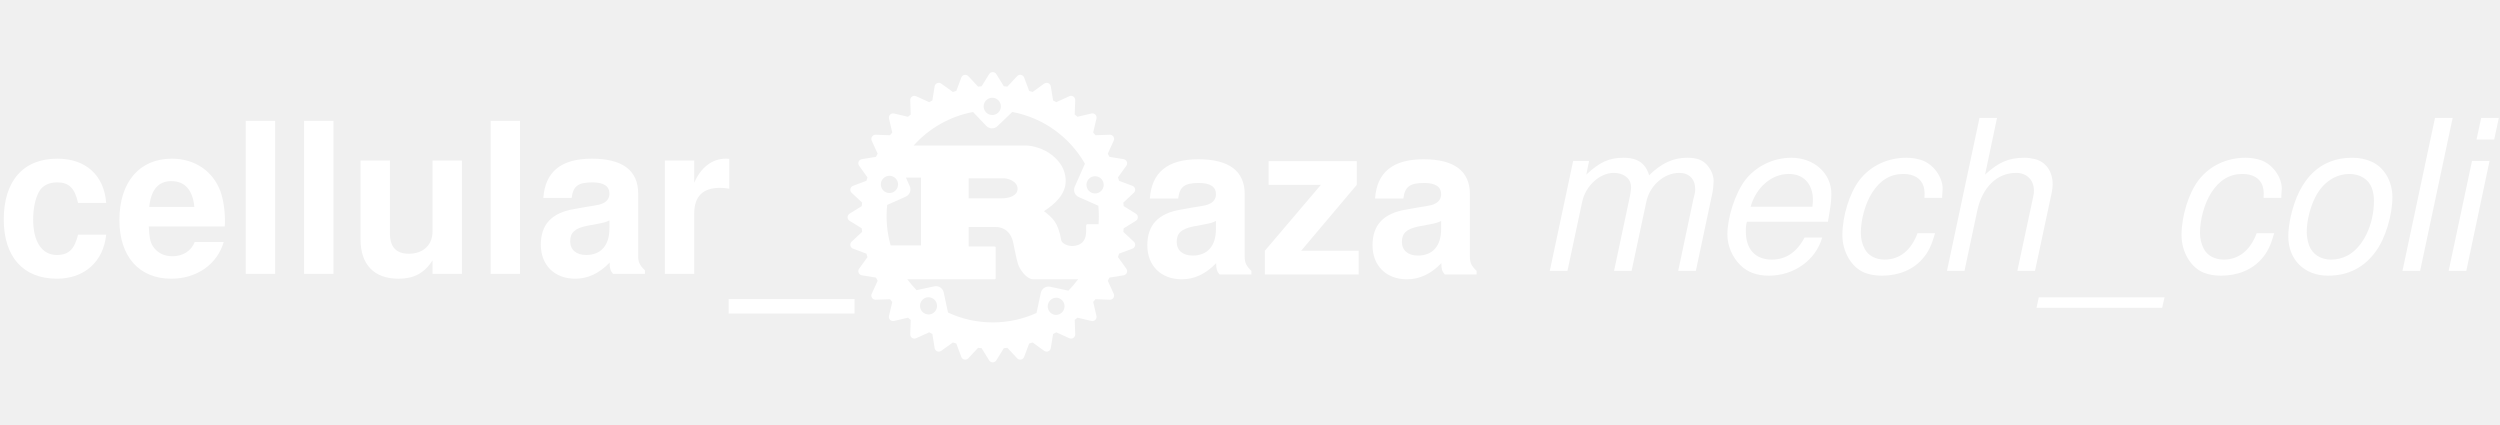
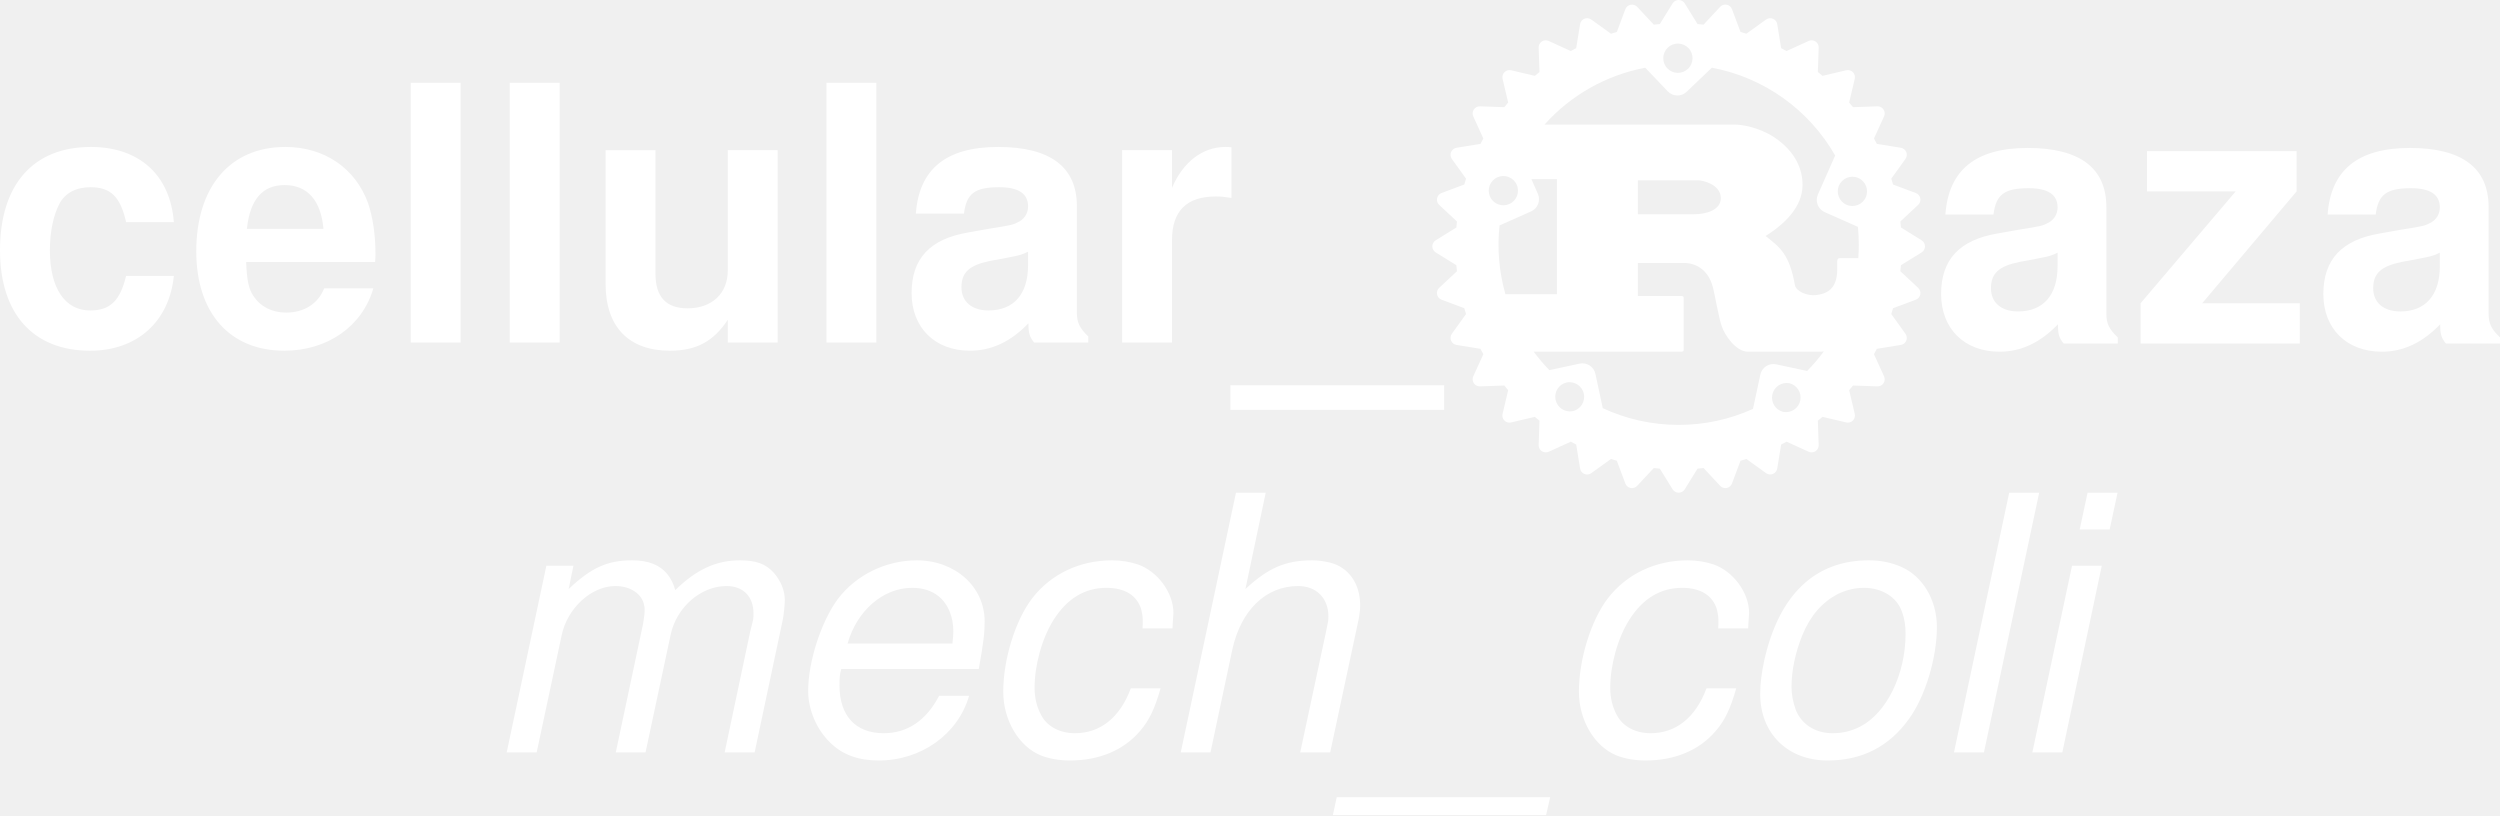
- <svg xmlns="http://www.w3.org/2000/svg" width="294.169mm" height="50mm" viewBox="0 0 294.169 50" version="1.1" id="svg5" xml:space="preserve">
+ <svg xmlns="http://www.w3.org/2000/svg" width="173.305mm" height="56.503mm" viewBox="0 0 173.305 56.503" version="1.1" id="svg5" xml:space="preserve">
  <defs id="defs9" />
-   <path style="fill:#ffffff;fill-opacity:1" d="m 12.494,23.881 c -0.247,-3.26 -2.395,-5.211 -5.754,-5.211 -4,0 -6.297,2.618 -6.297,7.161 0,4.396 2.297,6.964 6.248,6.964 3.235,0 5.482,-2 5.803,-5.186 H 9.185 c -0.42,1.729 -1.111,2.395 -2.494,2.395 -1.753,0 -2.79,-1.556 -2.79,-4.173 0,-1.284 0.247,-2.445 0.667,-3.235 0.395,-0.741 1.161,-1.136 2.148,-1.136 1.408,0 2.074,0.667 2.469,2.42 z m 13.952,2.766 c 0.025,-0.296 0.025,-0.42 0.025,-0.593 0,-1.333 -0.198,-2.568 -0.519,-3.507 -0.889,-2.42 -3.037,-3.877 -5.729,-3.877 -3.828,0 -6.174,2.766 -6.174,7.235 0,4.272 2.321,6.89 6.1,6.89 2.988,0 5.408,-1.679 6.174,-4.322 H 22.915 c -0.42,1.062 -1.383,1.679 -2.642,1.679 -0.988,0 -1.778,-0.42 -2.272,-1.161 -0.321,-0.494 -0.445,-1.087 -0.494,-2.346 z m -8.89,-2.297 c 0.222,-2.05 1.087,-3.037 2.618,-3.037 1.58,0 2.519,1.062 2.692,3.037 z m 14.817,-10.125 h -3.457 v 18.002 h 3.457 z m 6.865,0 h -3.457 v 18.002 h 3.457 z m 15.113,18.002 v -13.335 h -3.457 v 8.347 c 0,1.58 -1.087,2.618 -2.79,2.618 -1.482,0 -2.222,-0.79 -2.222,-2.395 v -8.569 h -3.457 v 9.285 c 0,2.963 1.605,4.618 4.47,4.618 1.803,0 3.013,-0.642 4,-2.148 v 1.58 z m 6.84,-18.002 h -3.457 v 18.002 h 3.457 z m 14.693,17.582 c -0.593,-0.568 -0.79,-0.963 -0.79,-1.63 v -7.408 c 0,-2.716 -1.852,-4.099 -5.457,-4.099 -3.605,0 -5.482,1.531 -5.704,4.618 h 3.334 c 0.173,-1.383 0.741,-1.827 2.445,-1.827 1.333,0 2,0.445 2,1.333 0,0.445 -0.222,0.815 -0.593,1.037 -0.469,0.247 -0.469,0.247 -2.173,0.519 l -1.383,0.247 c -2.642,0.445 -3.926,1.803 -3.926,4.198 0,2.395 1.605,4 4.05,4 1.482,0 2.815,-0.617 4.05,-1.901 0,0.691 0.074,0.938 0.395,1.333 h 3.754 z m -4.173,-4.939 c 0,2 -0.988,3.136 -2.741,3.136 -1.161,0 -1.877,-0.617 -1.877,-1.605 0,-1.037 0.543,-1.531 1.976,-1.827 l 1.185,-0.222 c 0.914,-0.173 1.062,-0.222 1.457,-0.42 z m 6.519,-7.976 v 13.335 h 3.457 v -7.087 c 0,-2.025 1.012,-3.037 3.037,-3.037 0.37,0 0.617,0.025 1.087,0.099 v -3.507 c -0.198,-0.025 -0.272,-0.025 -0.42,-0.025 -1.58,0 -2.939,1.037 -3.704,2.84 v -2.618 z M 100.554,35.191 H 85.737 v 1.704 H 100.554 Z" id="text197" aria-label="cellular_" />
-   <g id="layer1" transform="translate(-16.83374,-96.98332)" style="fill:#ffffff;fill-opacity:1">
+   <path style="fill:#ffffff;fill-opacity:1" d="M 12.051,15.398 C 11.804,12.138 9.656,10.187 6.297,10.187 2.297,10.187 0,12.805 0,17.349 c 0,4.396 2.297,6.964 6.248,6.964 3.235,0 5.482,-2 5.803,-5.186 H 8.742 c -0.42,1.729 -1.111,2.395 -2.494,2.395 -1.753,0 -2.79,-1.556 -2.79,-4.173 0,-1.284 0.247,-2.445 0.667,-3.235 0.395,-0.741 1.161,-1.136 2.148,-1.136 1.408,0 2.074,0.667 2.469,2.42 z m 13.952,2.766 c 0.025,-0.296 0.025,-0.42 0.025,-0.593 0,-1.333 -0.198,-2.568 -0.519,-3.507 -0.889,-2.42 -3.037,-3.877 -5.729,-3.877 -3.828,0 -6.174,2.766 -6.174,7.235 0,4.272 2.321,6.89 6.1,6.89 2.988,0 5.408,-1.679 6.174,-4.322 h -3.408 c -0.42,1.062 -1.383,1.679 -2.642,1.679 -0.988,0 -1.778,-0.42 -2.272,-1.161 -0.321,-0.494 -0.445,-1.087 -0.494,-2.346 z m -8.89,-2.297 c 0.222,-2.05 1.087,-3.037 2.618,-3.037 1.58,0 2.519,1.062 2.692,3.037 z m 14.817,-10.125 h -3.457 v 18.002 h 3.457 z m 6.865,0 h -3.457 v 18.002 h 3.457 z m 15.113,18.002 v -13.335 h -3.457 v 8.347 c 0,1.58 -1.087,2.618 -2.79,2.618 -1.482,0 -2.222,-0.79 -2.222,-2.395 v -8.569 h -3.457 v 9.285 c 0,2.963 1.605,4.618 4.47,4.618 1.803,0 3.013,-0.642 4,-2.148 v 1.58 z m 6.84,-18.002 h -3.457 v 18.002 h 3.457 z m 14.693,17.582 c -0.593,-0.568 -0.79,-0.963 -0.79,-1.63 v -7.408 c 0,-2.716 -1.852,-4.099 -5.457,-4.099 -3.605,0 -5.482,1.531 -5.704,4.618 h 3.334 c 0.173,-1.383 0.741,-1.827 2.445,-1.827 1.333,0 2,0.445 2,1.333 0,0.445 -0.222,0.815 -0.593,1.037 -0.469,0.247 -0.469,0.247 -2.173,0.519 l -1.383,0.247 c -2.642,0.445 -3.926,1.803 -3.926,4.198 0,2.395 1.605,4 4.05,4 1.482,0 2.815,-0.617 4.05,-1.901 0,0.691 0.074,0.938 0.395,1.333 h 3.754 z m -4.173,-4.939 c 0,2 -0.988,3.136 -2.741,3.136 -1.161,0 -1.877,-0.617 -1.877,-1.605 0,-1.037 0.543,-1.531 1.976,-1.827 l 1.185,-0.222 c 0.914,-0.173 1.062,-0.222 1.457,-0.42 z m 6.519,-7.976 v 13.335 h 3.457 v -7.087 c 0,-2.025 1.012,-3.037 3.037,-3.037 0.37,0 0.617,0.025 1.087,0.099 v -3.507 c -0.198,-0.025 -0.272,-0.025 -0.42,-0.025 -1.58,0 -2.939,1.037 -3.704,2.84 v -2.618 z m 22.324,16.298 H 85.294 v 1.704 h 14.817 z" id="text197" aria-label="cellular_" />
+   <g id="layer1" transform="translate(-17.2767,-105.4664)" style="fill:#ffffff;fill-opacity:1">
    <g id="g141" transform="matrix(1.067306,0,0,1.067306,99.4909,88.38958)" style="fill:#ffffff;fill-opacity:1">
      <path d="M 47.781,31.608 46.438,30.776 A 18.57,18.57 0 0 0 46.4,30.385 l 1.154,-1.077 A 0.46,0.46 0 0 0 47.401,28.537 L 45.925,27.985 A 16.798,16.798 0 0 0 45.81,27.604 l 0.92,-1.279 a 0.462,0.462 0 0 0 -0.3,-0.727 l -1.557,-0.253 c -0.06,-0.118 -0.123,-0.234 -0.187,-0.35 L 45.34,23.56 a 0.46,0.46 0 0 0 -0.437,-0.654 l -1.579,0.055 a 12.482,12.482 0 0 0 -0.25,-0.302 l 0.363,-1.539 a 0.461,0.461 0 0 0 -0.556,-0.556 l -1.538,0.362 c -0.1,-0.084 -0.2,-0.167 -0.303,-0.25 l 0.055,-1.578 a 0.46,0.46 0 0 0 -0.654,-0.437 l -1.435,0.654 a 16.712,16.712 0 0 0 -0.35,-0.188 L 38.403,17.571 A 0.462,0.462 0 0 0 37.677,17.27 l -1.28,0.92 a 14.31,14.31 0 0 0 -0.38,-0.115 l -0.552,-1.476 a 0.461,0.461 0 0 0 -0.771,-0.154 l -1.077,1.156 c -0.13,-0.014 -0.26,-0.028 -0.391,-0.038 l -0.832,-1.344 a 0.462,0.462 0 0 0 -0.786,0 l -0.832,1.344 c -0.13,0.01 -0.261,0.024 -0.391,0.038 l -1.077,-1.155 a 0.464,0.464 0 0 0 -0.771,0.153 l -0.552,1.476 c -0.128,0.037 -0.255,0.076 -0.38,0.116 l -1.28,-0.921 a 0.46,0.46 0 0 0 -0.727,0.3 l -0.254,1.557 c -0.117,0.061 -0.233,0.124 -0.35,0.188 L 23.56,18.661 a 0.46,0.46 0 0 0 -0.654,0.436 l 0.055,1.58 c -0.102,0.082 -0.203,0.165 -0.303,0.25 L 21.12,20.564 a 0.464,0.464 0 0 0 -0.557,0.556 l 0.363,1.539 c -0.085,0.1 -0.168,0.2 -0.25,0.302 L 19.097,22.906 A 0.462,0.462 0 0 0 18.66,23.56 l 0.654,1.436 c -0.063,0.115 -0.126,0.231 -0.187,0.35 l -1.556,0.252 a 0.462,0.462 0 0 0 -0.301,0.727 l 0.92,1.279 c -0.04,0.126 -0.078,0.253 -0.115,0.38 l -1.476,0.553 a 0.462,0.462 0 0 0 -0.153,0.771 l 1.155,1.077 c -0.015,0.13 -0.028,0.26 -0.039,0.391 l -1.343,0.832 a 0.462,0.462 0 0 0 0,0.786 l 1.343,0.831 c 0.011,0.131 0.024,0.262 0.039,0.392 l -1.155,1.077 a 0.462,0.462 0 0 0 0.153,0.771 l 1.476,0.552 c 0.037,0.128 0.076,0.255 0.116,0.38 l -0.921,1.28 a 0.462,0.462 0 0 0 0.301,0.726 l 1.556,0.253 c 0.061,0.118 0.123,0.235 0.188,0.35 l -0.655,1.435 a 0.462,0.462 0 0 0 0.437,0.654 l 1.579,-0.055 c 0.082,0.103 0.165,0.203 0.25,0.303 l -0.363,1.539 a 0.46,0.46 0 0 0 0.557,0.555 l 1.538,-0.362 c 0.1,0.085 0.201,0.167 0.303,0.249 l -0.055,1.58 a 0.461,0.461 0 0 0 0.654,0.436 l 1.435,-0.654 c 0.115,0.064 0.232,0.127 0.35,0.188 l 0.253,1.555 a 0.461,0.461 0 0 0 0.727,0.302 l 1.279,-0.922 c 0.126,0.04 0.253,0.08 0.38,0.116 l 0.552,1.476 a 0.46,0.46 0 0 0 0.771,0.153 l 1.078,-1.155 c 0.13,0.015 0.26,0.028 0.391,0.04 l 0.832,1.343 a 0.463,0.463 0 0 0 0.786,0 l 0.831,-1.344 c 0.131,-0.011 0.262,-0.024 0.392,-0.039 l 1.077,1.155 a 0.46,0.46 0 0 0 0.77,-0.153 l 0.553,-1.476 c 0.127,-0.036 0.254,-0.076 0.38,-0.116 l 1.28,0.922 a 0.463,0.463 0 0 0 0.726,-0.302 l 0.254,-1.556 c 0.117,-0.06 0.233,-0.124 0.349,-0.187 l 1.435,0.654 a 0.461,0.461 0 0 0 0.654,-0.437 l -0.055,-1.58 c 0.102,-0.08 0.203,-0.163 0.303,-0.248 l 1.538,0.362 a 0.46,0.46 0 0 0 0.556,-0.555 l -0.362,-1.539 c 0.084,-0.1 0.167,-0.2 0.249,-0.303 l 1.58,0.055 a 0.46,0.46 0 0 0 0.436,-0.654 l -0.654,-1.435 c 0.064,-0.115 0.126,-0.232 0.187,-0.35 l 1.556,-0.253 a 0.46,0.46 0 0 0 0.301,-0.726 l -0.92,-1.28 a 17.5,17.5 0 0 0 0.115,-0.38 l 1.476,-0.552 a 0.46,0.46 0 0 0 0.153,-0.771 l -1.155,-1.077 c 0.014,-0.13 0.027,-0.261 0.039,-0.392 l 1.343,-0.831 a 0.462,0.462 0 0 0 0,-0.786 z M 38.79,42.752 a 0.952,0.952 0 0 1 0.399,-1.861 0.952,0.952 0 0 1 -0.4,1.861 z m -0.457,-3.087 a 0.866,0.866 0 0 0 -1.028,0.666 l -0.477,2.226 A 11.649,11.649 0 0 1 32,43.597 c -1.76,0 -3.43,-0.39 -4.929,-1.087 l -0.477,-2.225 a 0.866,0.866 0 0 0 -1.028,-0.667 l -1.965,0.422 a 11.68,11.68 0 0 1 -1.016,-1.197 h 9.561 c 0.108,0 0.18,-0.02 0.18,-0.118 v -3.382 c 0,-0.099 -0.072,-0.118 -0.18,-0.118 H 29.35 V 33.08 h 3.024 c 0.276,0 1.476,0.079 1.86,1.613 0.12,0.471 0.384,2.006 0.564,2.497 0.18,0.551 0.912,1.652 1.692,1.652 h 4.764 a 0.977,0.977 0 0 0 0.173,-0.017 c -0.33,0.449 -0.693,0.874 -1.083,1.27 l -2.01,-0.431 z m -13.223,3.04 a 0.952,0.952 0 0 1 -0.399,-1.861 0.952,0.952 0 0 1 0.398,1.862 z M 21.483,27.998 a 0.95,0.95 0 1 1 -1.737,0.771 0.95,0.95 0 1 1 1.737,-0.771 z m -1.115,2.643 2.047,-0.91 a 0.868,0.868 0 0 0 0.44,-1.145 l -0.421,-0.953 h 1.658 v 7.474 h -3.345 a 11.714,11.714 0 0 1 -0.38,-4.466 z m 8.983,-0.726 v -2.203 h 3.948 c 0.204,0 1.44,0.236 1.44,1.16 0,0.767 -0.948,1.043 -1.728,1.043 z M 43.7,31.898 c 0,0.292 -0.011,0.581 -0.033,0.868 h -1.2 c -0.12,0 -0.168,0.08 -0.168,0.197 v 0.551 c 0,1.298 -0.732,1.58 -1.373,1.652 -0.61,0.068 -1.288,-0.256 -1.371,-0.63 -0.36,-2.025 -0.96,-2.458 -1.908,-3.206 1.176,-0.746 2.4,-1.848 2.4,-3.323 0,-1.593 -1.092,-2.596 -1.836,-3.088 -1.044,-0.688 -2.2,-0.826 -2.512,-0.826 H 23.285 a 11.684,11.684 0 0 1 6.545,-3.694 l 1.463,1.535 c 0.331,0.346 0.88,0.36 1.225,0.028 l 1.638,-1.566 a 11.71,11.71 0 0 1 8.009,5.704 l -1.121,2.532 a 0.869,0.869 0 0 0 0.44,1.145 l 2.159,0.958 c 0.037,0.383 0.056,0.77 0.056,1.163 z M 31.294,19.093 a 0.95,0.95 0 0 1 1.344,0.031 0.952,0.952 0 0 1 -0.032,1.346 0.949,0.949 0 0 1 -1.343,-0.032 0.953,0.953 0 0 1 0.031,-1.345 z m 11.123,8.951 a 0.95,0.95 0 1 1 1.737,0.772 0.95,0.95 0 1 1 -1.737,-0.772 z" id="path132" style="fill:#ffffff;fill-opacity:1" />
    </g>
  </g>
-   <path style="fill:#ffffff;fill-opacity:1" d="m 147.251,31.876 c -0.593,-0.568 -0.79,-0.963 -0.79,-1.63 v -7.408 c 0,-2.716 -1.852,-4.099 -5.457,-4.099 -3.605,0 -5.482,1.531 -5.704,4.618 h 3.334 c 0.173,-1.383 0.741,-1.827 2.445,-1.827 1.333,0 2,0.444 2,1.333 0,0.444 -0.222,0.815 -0.593,1.037 -0.469,0.247 -0.469,0.247 -2.173,0.519 l -1.383,0.247 c -2.642,0.444 -3.926,1.803 -3.926,4.198 0,2.395 1.605,4 4.05,4 1.482,0 2.815,-0.617 4.05,-1.901 0,0.691 0.074,0.938 0.395,1.333 h 3.754 z m -4.173,-4.939 c 0,2 -0.988,3.136 -2.741,3.136 -1.161,0 -1.877,-0.617 -1.877,-1.605 0,-1.037 0.543,-1.531 1.976,-1.827 l 1.185,-0.222 c 0.914,-0.173 1.062,-0.222 1.457,-0.42 z m 16.57,-7.976 H 149.276 v 2.79 h 6.149 l -6.593,7.754 v 2.79 h 11.038 v -2.79 h -6.766 l 6.544,-7.754 z m 14.101,12.915 c -0.593,-0.568 -0.79,-0.963 -0.79,-1.63 v -7.408 c 0,-2.716 -1.852,-4.099 -5.457,-4.099 -3.605,0 -5.482,1.531 -5.704,4.618 h 3.334 c 0.173,-1.383 0.741,-1.827 2.445,-1.827 1.333,0 2,0.444 2,1.333 0,0.444 -0.222,0.815 -0.593,1.037 -0.469,0.247 -0.469,0.247 -2.173,0.519 l -1.383,0.247 c -2.642,0.444 -3.926,1.803 -3.926,4.198 0,2.395 1.605,4 4.05,4 1.482,0 2.815,-0.617 4.05,-1.901 0,0.691 0.074,0.938 0.395,1.333 h 3.754 z m -4.173,-4.939 c 0,2 -0.988,3.136 -2.741,3.136 -1.161,0 -1.877,-0.617 -1.877,-1.605 0,-1.037 0.543,-1.531 1.976,-1.827 l 1.185,-0.222 c 0.914,-0.173 1.062,-0.222 1.457,-0.42 z" id="text1" aria-label="aza" />
-   <text xml:space="preserve" style="font-weight:bold;font-stretch:semi-condensed;font-size:24.694px;font-family:'Nimbus Sans Narrow';-inkscape-font-specification:'Nimbus Sans Narrow Bold Semi-Condensed';fill:#ffffff;fill-opacity:1;stroke-width:0.05" x="173.748" y="31.876" id="text2">
-     <tspan id="tspan1" style="font-style:italic;font-variant:normal;font-weight:normal;font-stretch:normal;font-size:24.694px;font-family:'Nimbus Sans';-inkscape-font-specification:'Nimbus Sans Italic';fill:#ffffff;fill-opacity:1;stroke-width:0.05" x="173.748" y="31.876"> mech_coli</tspan>
+   <path style="fill:#ffffff;fill-opacity:1" d="m 146.808,23.393 c -0.593,-0.568 -0.79,-0.963 -0.79,-1.63 v -7.408 c 0,-2.716 -1.852,-4.099 -5.457,-4.099 -3.605,0 -5.482,1.531 -5.704,4.618 h 3.334 c 0.173,-1.383 0.741,-1.827 2.445,-1.827 1.333,0 2,0.444 2,1.333 0,0.444 -0.222,0.815 -0.593,1.037 -0.469,0.247 -0.469,0.247 -2.173,0.519 l -1.383,0.247 c -2.642,0.444 -3.926,1.803 -3.926,4.198 0,2.395 1.605,4 4.05,4 1.482,0 2.815,-0.617 4.05,-1.901 0,0.691 0.074,0.938 0.395,1.333 h 3.754 z m -4.173,-4.939 c 0,2 -0.988,3.136 -2.741,3.136 -1.161,0 -1.877,-0.617 -1.877,-1.605 0,-1.037 0.543,-1.531 1.976,-1.827 l 1.185,-0.222 c 0.914,-0.173 1.062,-0.222 1.457,-0.42 z m 16.57,-7.976 h -10.372 v 2.79 h 6.149 l -6.593,7.754 v 2.79 h 11.038 V 21.022 h -6.766 l 6.544,-7.754 z m 14.101,12.915 c -0.593,-0.568 -0.79,-0.963 -0.79,-1.63 v -7.408 c 0,-2.716 -1.852,-4.099 -5.457,-4.099 -3.605,0 -5.482,1.531 -5.704,4.618 h 3.334 c 0.173,-1.383 0.741,-1.827 2.445,-1.827 1.333,0 2,0.444 2,1.333 0,0.444 -0.222,0.815 -0.593,1.037 -0.469,0.247 -0.469,0.247 -2.173,0.519 l -1.383,0.247 c -2.642,0.444 -3.926,1.803 -3.926,4.198 0,2.395 1.605,4 4.05,4 1.482,0 2.815,-0.617 4.05,-1.901 0,0.691 0.074,0.938 0.395,1.333 h 3.754 z m -4.173,-4.939 c 0,2 -0.988,3.136 -2.741,3.136 -1.161,0 -1.877,-0.617 -1.877,-1.605 0,-1.037 0.543,-1.531 1.976,-1.827 l 1.185,-0.222 c 0.914,-0.173 1.062,-0.222 1.457,-0.42 z" id="text1" aria-label="aza" />
+   <text xml:space="preserve" style="font-weight:bold;font-stretch:semi-condensed;font-size:24.694px;font-family:'Nimbus Sans Narrow';-inkscape-font-specification:'Nimbus Sans Narrow Bold Semi-Condensed';fill:#ffffff;fill-opacity:1;stroke-width:0.05" x="26.509" y="52.156" id="text2">
+     <tspan id="tspan1" style="font-style:italic;font-variant:normal;font-weight:normal;font-stretch:normal;font-size:24.694px;font-family:'Nimbus Sans';-inkscape-font-specification:'Nimbus Sans Italic';fill:#ffffff;fill-opacity:1;stroke-width:0.05" x="26.509" y="52.156"> mech_coli</tspan>
  </text>
</svg>
